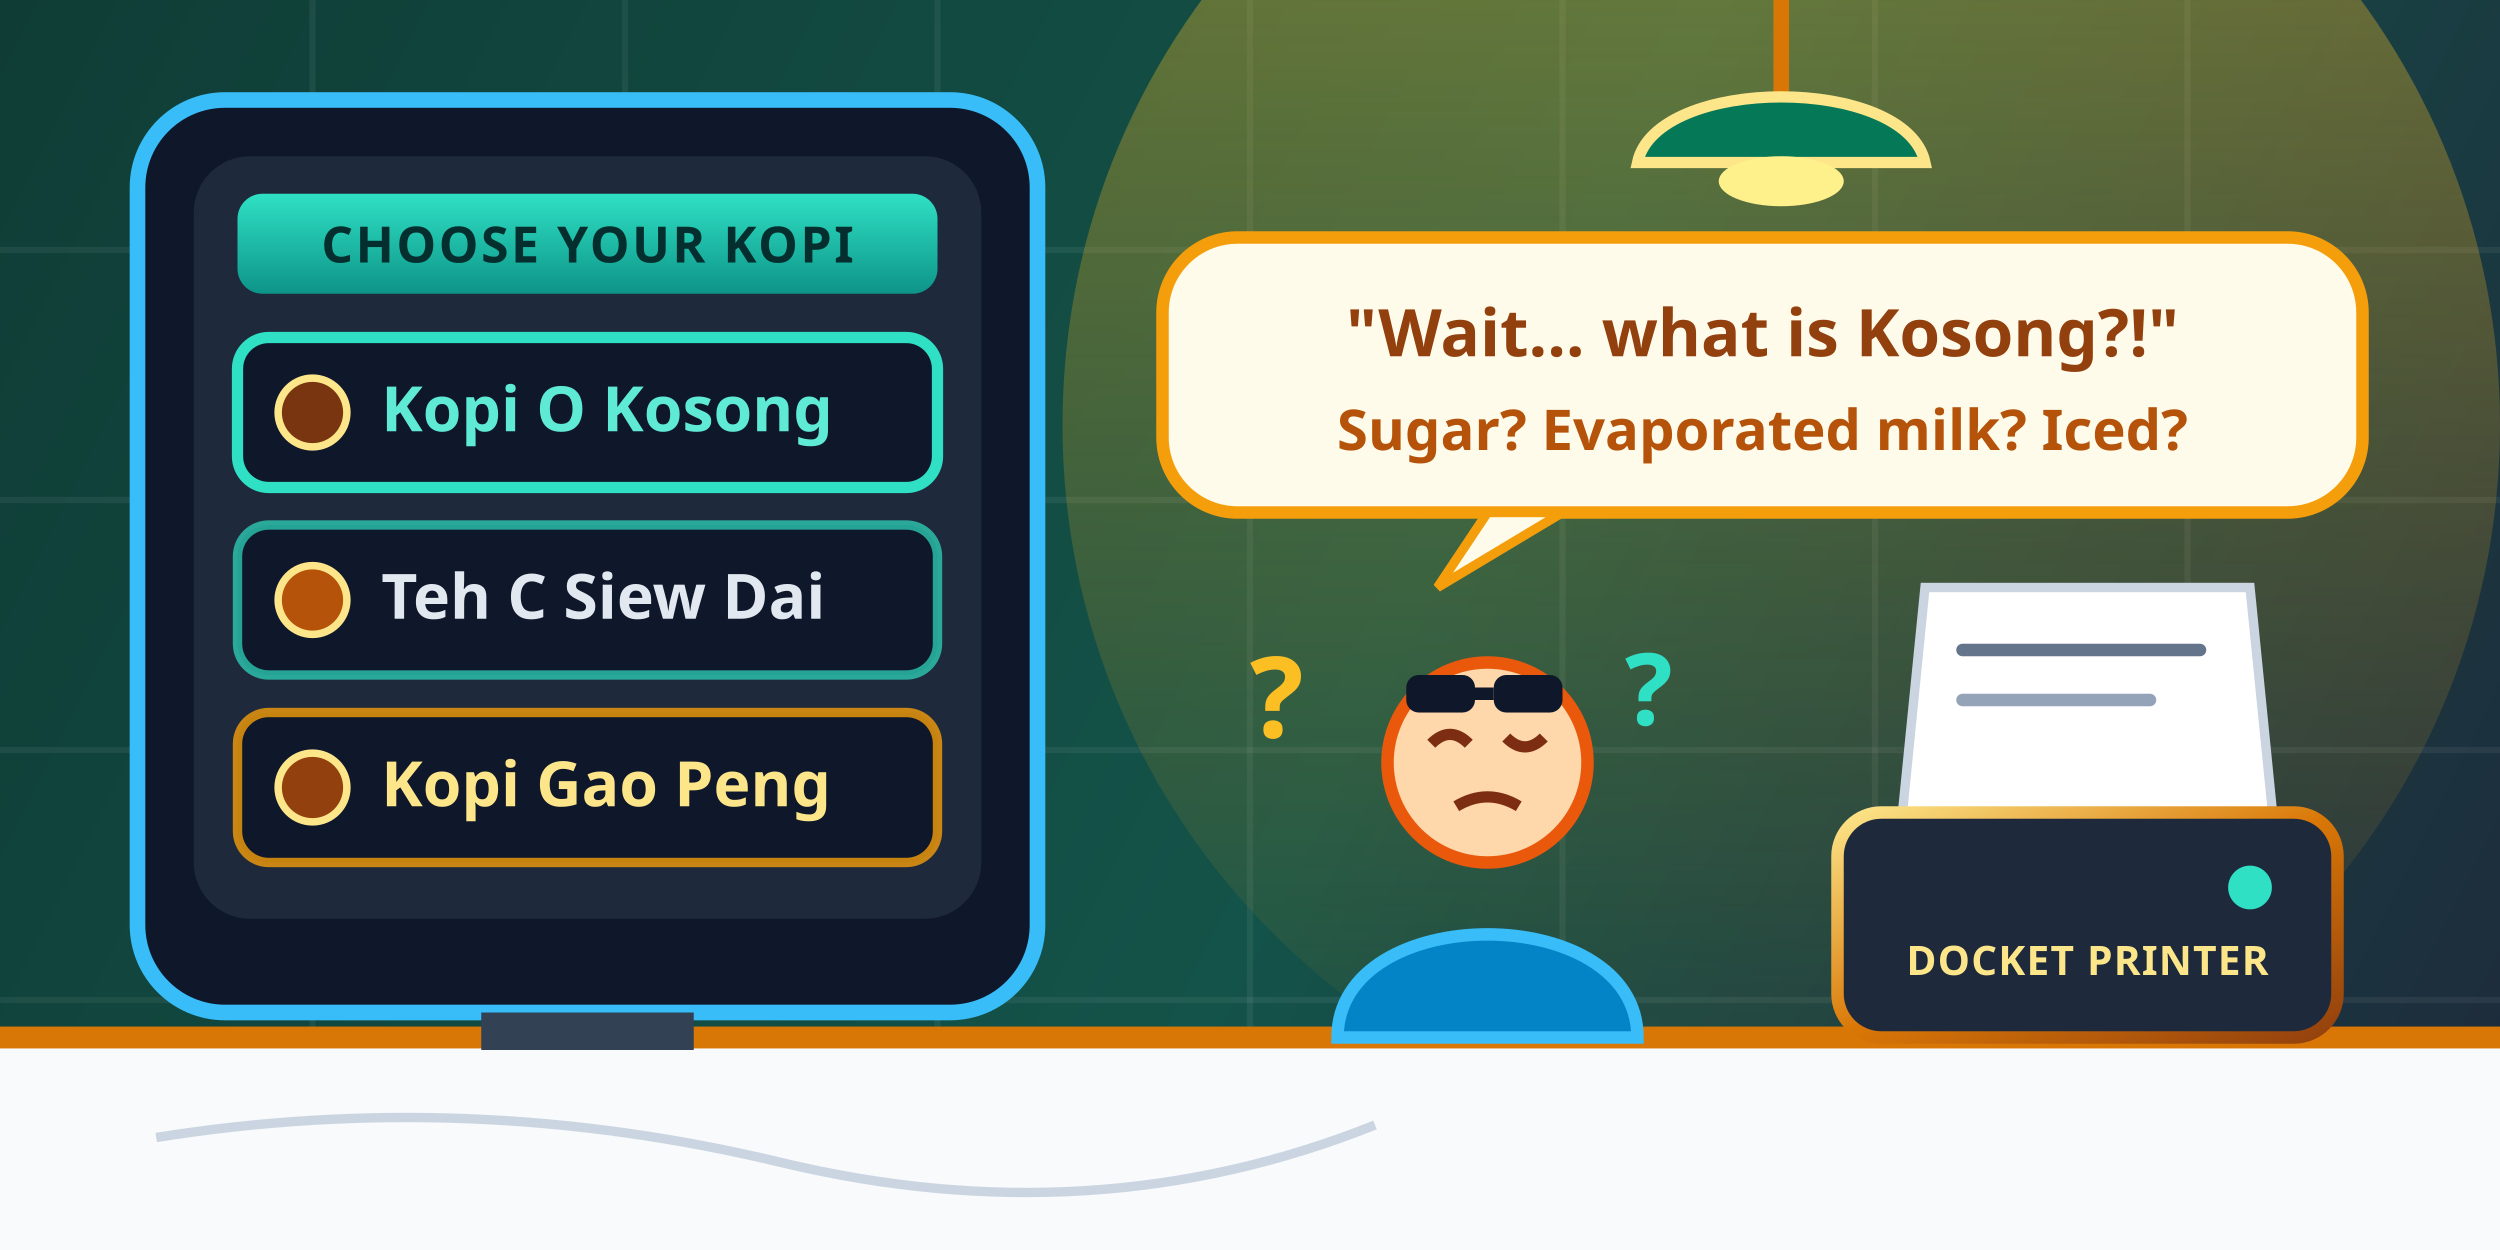
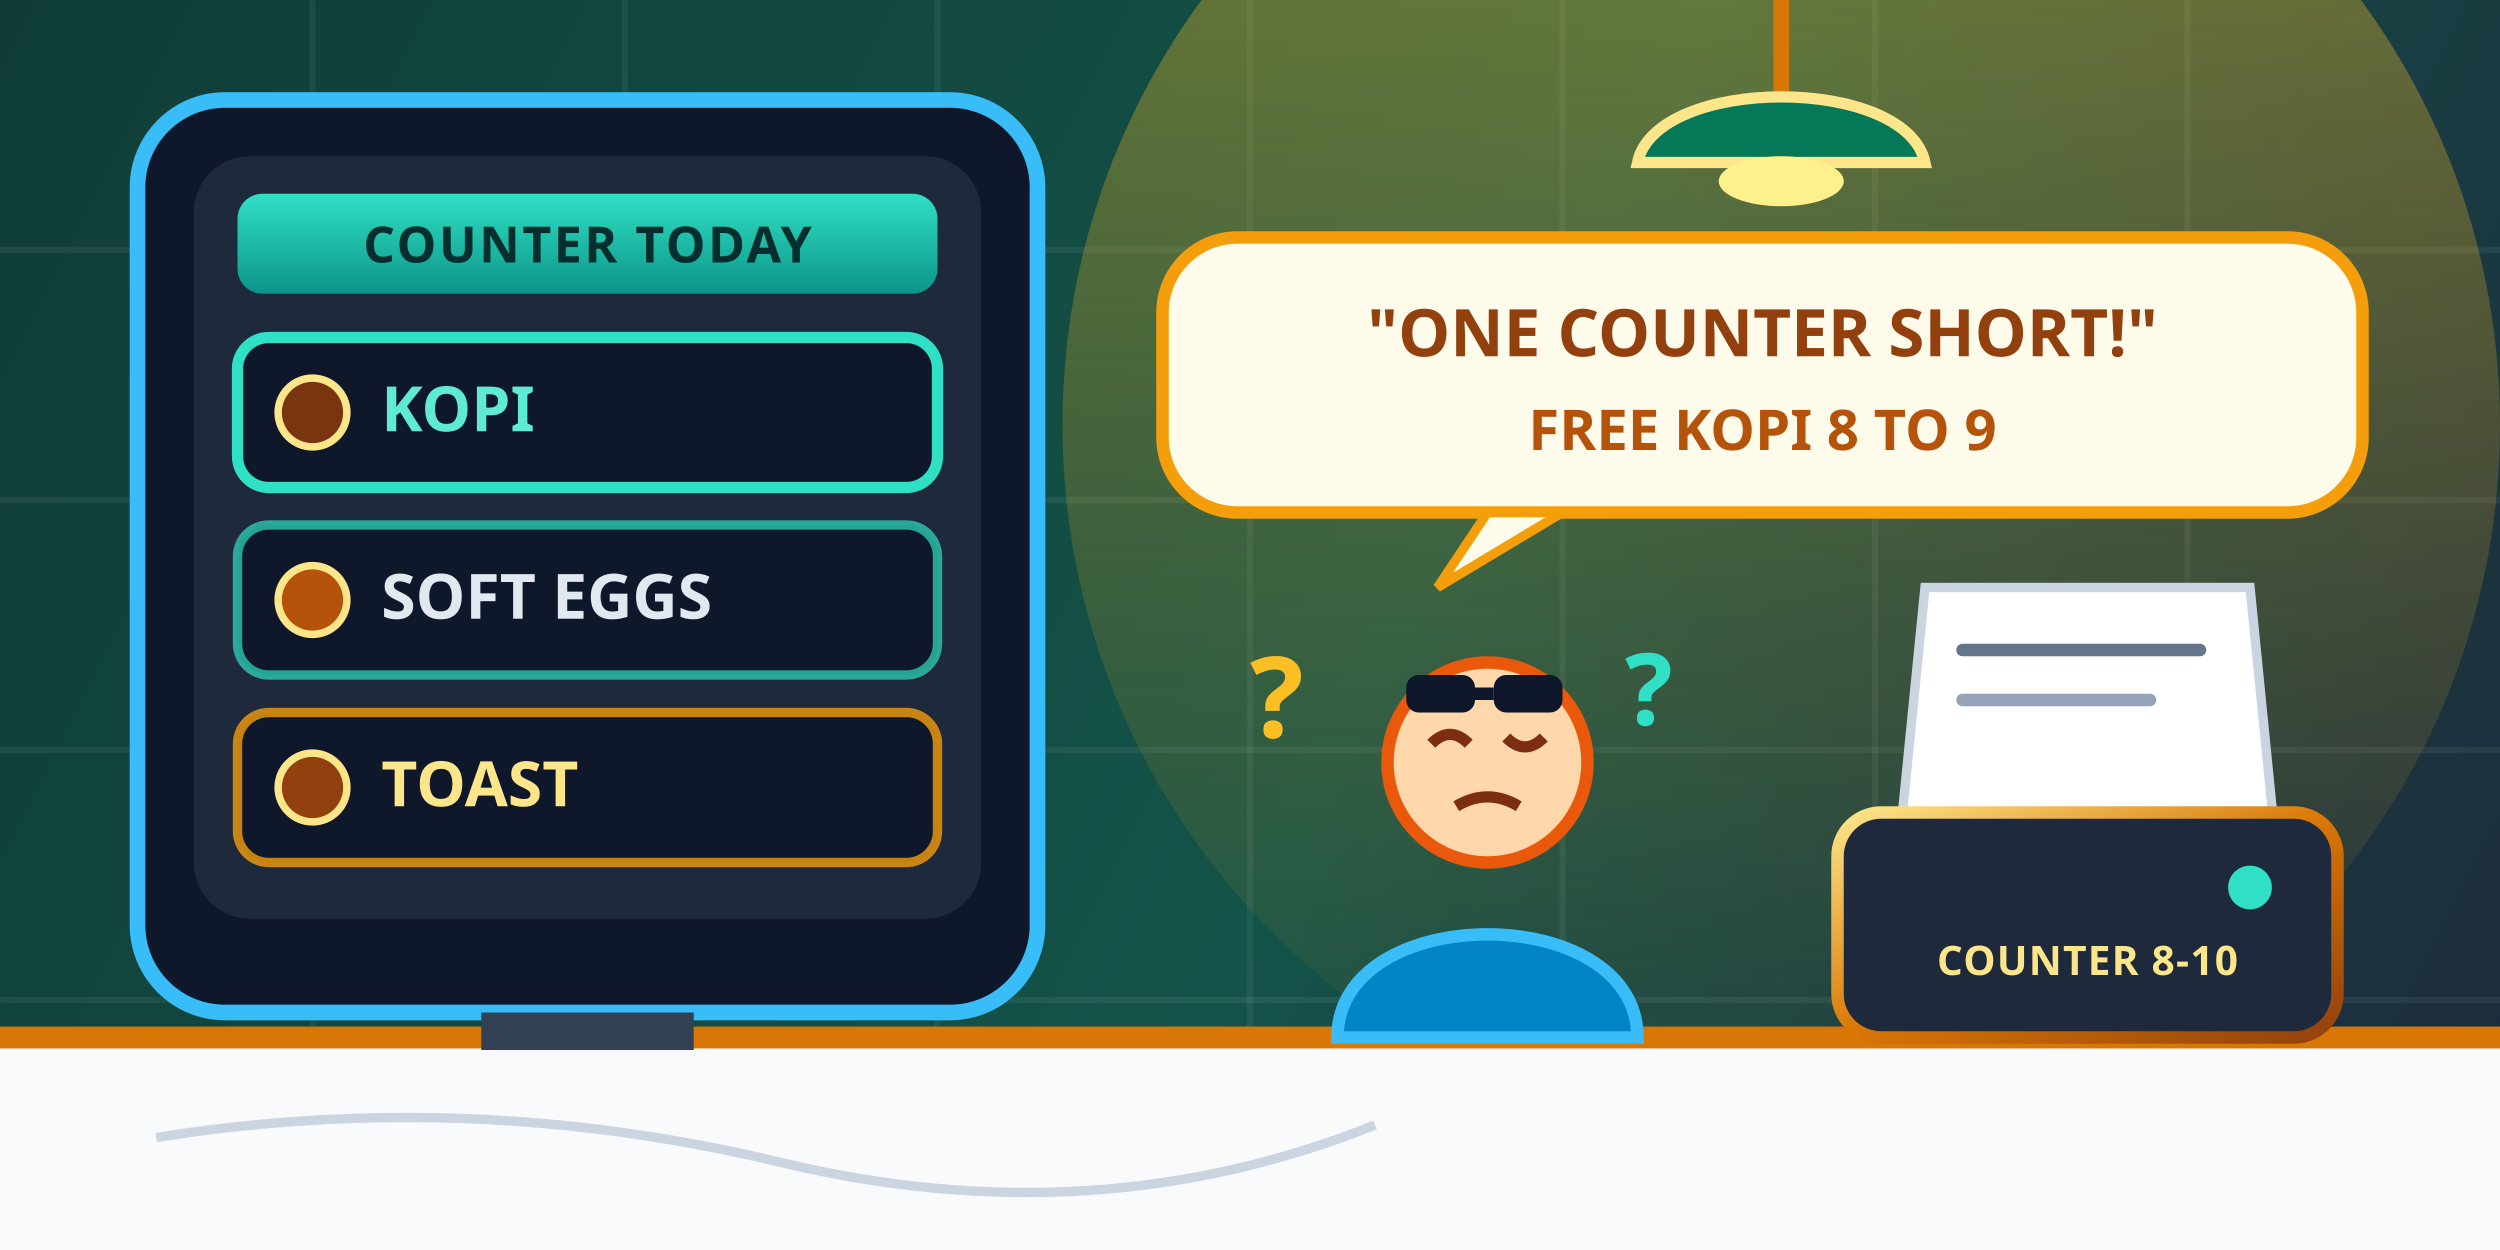
<svg xmlns="http://www.w3.org/2000/svg" viewBox="0 0 400 200" fill="none">
  <style>
    @keyframes btnGlow {
      0%, 100% { stroke-opacity: 0.5; }
      50% { stroke-opacity: 1; }
    }
    .kiosk-btn-glow { animation: btnGlow 1.6s ease-in-out infinite; }
  </style>
  <defs>
    <linearGradient id="bgKiosk" x1="0" y1="0" x2="400" y2="200" gradientUnits="userSpaceOnUse">
      <stop offset="0%" stop-color="#0f3d36" />
      <stop offset="55%" stop-color="#145349" />
      <stop offset="100%" stop-color="#1e293b" />
    </linearGradient>
    <linearGradient id="warmBeam" x1="260" y1="0" x2="260" y2="190" gradientUnits="userSpaceOnUse">
      <stop offset="0%" stop-color="#fbbf24" stop-opacity="0.34" />
      <stop offset="100%" stop-color="#f59e0b" stop-opacity="0" />
    </linearGradient>
    <linearGradient id="brassAccent" x1="0" y1="0" x2="1" y2="1">
      <stop offset="0%" stop-color="#fde68a" />
      <stop offset="50%" stop-color="#d97706" />
      <stop offset="100%" stop-color="#92400e" />
    </linearGradient>
    <linearGradient id="tealGlow" x1="0" y1="0" x2="0" y2="1">
      <stop offset="0%" stop-color="#2fe0c4" />
      <stop offset="100%" stop-color="#0d9488" />
    </linearGradient>
  </defs>
  <rect width="400" height="200" fill="url(#bgKiosk)" />
  <g stroke="#ffffff" stroke-opacity="0.06" stroke-width="1">
    <line x1="0" y1="40" x2="400" y2="40" />
    <line x1="0" y1="80" x2="400" y2="80" />
    <line x1="0" y1="120" x2="400" y2="120" />
    <line x1="0" y1="160" x2="400" y2="160" />
    <line x1="50" y1="0" x2="50" y2="200" />
    <line x1="100" y1="0" x2="100" y2="200" />
    <line x1="150" y1="0" x2="150" y2="200" />
    <line x1="200" y1="0" x2="200" y2="200" />
    <line x1="250" y1="0" x2="250" y2="200" />
    <line x1="300" y1="0" x2="300" y2="200" />
    <line x1="350" y1="0" x2="350" y2="200" />
  </g>
  <circle cx="285" cy="68" r="115" fill="url(#warmBeam)" />
  <line x1="285" y1="0" x2="285" y2="26" stroke="#d97706" stroke-width="2.5" />
  <path d="M262 26 C265 12, 305 12, 308 26 Z" fill="#047857" stroke="#fde68a" stroke-width="1.8" />
  <ellipse cx="285" cy="29" rx="10" ry="4" fill="#fef08a" />
  <rect x="0" y="166" width="400" height="34" fill="#f8fafc" />
  <path d="M0 166 H400" stroke="#d97706" stroke-width="3.5" />
  <path d="M25 182 Q75 174 125 186 T220 180" stroke="#cbd5e1" stroke-width="1.5" fill="none" />
  <g transform="translate(22, 16)">
    <rect x="0" y="0" width="144" height="146" rx="14" fill="#0f172a" stroke="#38bdf8" stroke-width="2.5" />
    <rect x="9" y="9" width="126" height="122" rx="9" fill="#1e293b" />
    <rect x="16" y="15" width="112" height="16" rx="4" fill="url(#tealGlow)" />
-     <text x="72" y="26" text-anchor="middle" fill="#042f2e" font-family="system-ui, sans-serif" font-size="8" font-weight="800" letter-spacing="0.05em">CHOOSE YOUR KOPI</text>
+     <text x="72" y="26" text-anchor="middle" fill="#042f2e" font-family="system-ui, sans-serif" font-size="8" font-weight="800" letter-spacing="0.05em">COUNTER TODAY</text>
    <rect class="kiosk-btn-glow" x="16" y="38" width="112" height="24" rx="5" fill="#0f172a" stroke="#2fe0c4" stroke-width="1.8" />
    <circle cx="28" cy="50" r="5.5" fill="#78350f" stroke="#fde68a" stroke-width="1.2" />
-     <text x="39" y="53" fill="#5eead4" font-family="system-ui, sans-serif" font-size="10" font-weight="700">Kopi O Kosong</text>
+     <text x="39" y="53" fill="#5eead4" font-family="system-ui, sans-serif" font-size="10" font-weight="700">KOPI</text>
    <rect x="16" y="68" width="112" height="24" rx="5" fill="#0f172a" stroke="#2fe0c4" stroke-opacity="0.7" stroke-width="1.5" />
    <circle cx="28" cy="80" r="5.5" fill="#b45309" stroke="#fde68a" stroke-width="1.2" />
-     <text x="39" y="83" fill="#e2e8f0" font-family="system-ui, sans-serif" font-size="10" font-weight="700">Teh C Siew Dai</text>
+     <text x="39" y="83" fill="#e2e8f0" font-family="system-ui, sans-serif" font-size="10" font-weight="700">SOFT EGGS</text>
    <rect x="16" y="98" width="112" height="24" rx="5" fill="#0f172a" stroke="#f59e0b" stroke-opacity="0.8" stroke-width="1.5" />
    <circle cx="28" cy="110" r="5.5" fill="#92400e" stroke="#fde68a" stroke-width="1.2" />
-     <text x="39" y="113" fill="#fde68a" font-family="system-ui, sans-serif" font-size="10" font-weight="700">Kopi Gao Peng</text>
+     <text x="39" y="113" fill="#fde68a" font-family="system-ui, sans-serif" font-size="10" font-weight="700">TOAST</text>
    <rect x="55" y="146" width="34" height="6" fill="#334155" />
  </g>
  <g transform="translate(186, 38)">
    <rect x="0" y="0" width="192" height="44" rx="12" fill="#fffbeb" stroke="#f59e0b" stroke-width="2" />
    <path d="M52 44 L44 56 L64 44 Z" fill="#fffbeb" stroke="#f59e0b" stroke-width="1.5" />
-     <text x="96" y="19" text-anchor="middle" fill="#92400e" font-family="system-ui, sans-serif" font-size="10.5" font-weight="800">"Wait… what is Kosong?!"</text>
-     <text x="96" y="34" text-anchor="middle" fill="#b45309" font-family="system-ui, sans-serif" font-size="9" font-weight="600">Sugar? Evaporated milk? Iced?</text>
+     <text x="96" y="19" text-anchor="middle" fill="#92400e" font-family="system-ui, sans-serif" font-size="10.5" font-weight="800">"ONE COUNTER SHORT!"</text>
+     <text x="96" y="34" text-anchor="middle" fill="#b45309" font-family="system-ui, sans-serif" font-size="9" font-weight="600">FREE KOPI 8 TO 9</text>
    <g transform="translate(18, 62)">
      <circle cx="34" cy="22" r="16" fill="#fed7aa" stroke="#ea580c" stroke-width="2" />
      <rect x="21" y="8" width="11" height="6" rx="2" fill="#0f172a" />
      <rect x="35" y="8" width="11" height="6" rx="2" fill="#0f172a" />
      <line x1="32" y1="11" x2="35" y2="11" stroke="#0f172a" stroke-width="2" />
      <path d="M25 19 Q28 16 31 19" stroke="#7c2d12" stroke-width="1.8" fill="none" />
      <path d="M37 18 Q40 21 43 18" stroke="#7c2d12" stroke-width="1.8" fill="none" />
      <path d="M29 29 Q34 26 39 29" stroke="#7c2d12" stroke-width="1.8" fill="none" />
      <path d="M10 66 C10 44, 58 44, 58 66 Z" fill="#0284c7" stroke="#38bdf8" stroke-width="2" />
      <text class="q-mark-1" x="-4" y="18" fill="#fbbf24" font-family="system-ui, sans-serif" font-size="18" font-weight="900">?</text>
      <text class="q-mark-2" x="56" y="16" fill="#2fe0c4" font-family="system-ui, sans-serif" font-size="16" font-weight="900">?</text>
    </g>
    <g transform="translate(108, 70)">
      <g class="docket-paper">
        <path d="M14 -14 H66 L70 26 H10 Z" fill="#ffffff" stroke="#cbd5e1" stroke-width="1.5" />
        <line x1="20" y1="-4" x2="58" y2="-4" stroke="#64748b" stroke-width="2" stroke-linecap="round" />
        <line x1="20" y1="4" x2="50" y2="4" stroke="#94a3b8" stroke-width="2" stroke-linecap="round" />
      </g>
      <rect x="0" y="22" width="80" height="36" rx="7" fill="#1e293b" stroke="url(#brassAccent)" stroke-width="2" />
      <circle cx="66" cy="34" r="3.5" fill="#2fe0c4" />
-       <text x="40" y="48" text-anchor="middle" fill="#fde68a" font-family="system-ui, sans-serif" font-size="6.5" font-weight="700" letter-spacing="0.03em">DOCKET PRINTER</text>
+       <text x="40" y="48" text-anchor="middle" fill="#fde68a" font-family="system-ui, sans-serif" font-size="6.5" font-weight="700" letter-spacing="0.03em">COUNTER 8-10</text>
    </g>
  </g>
</svg>
